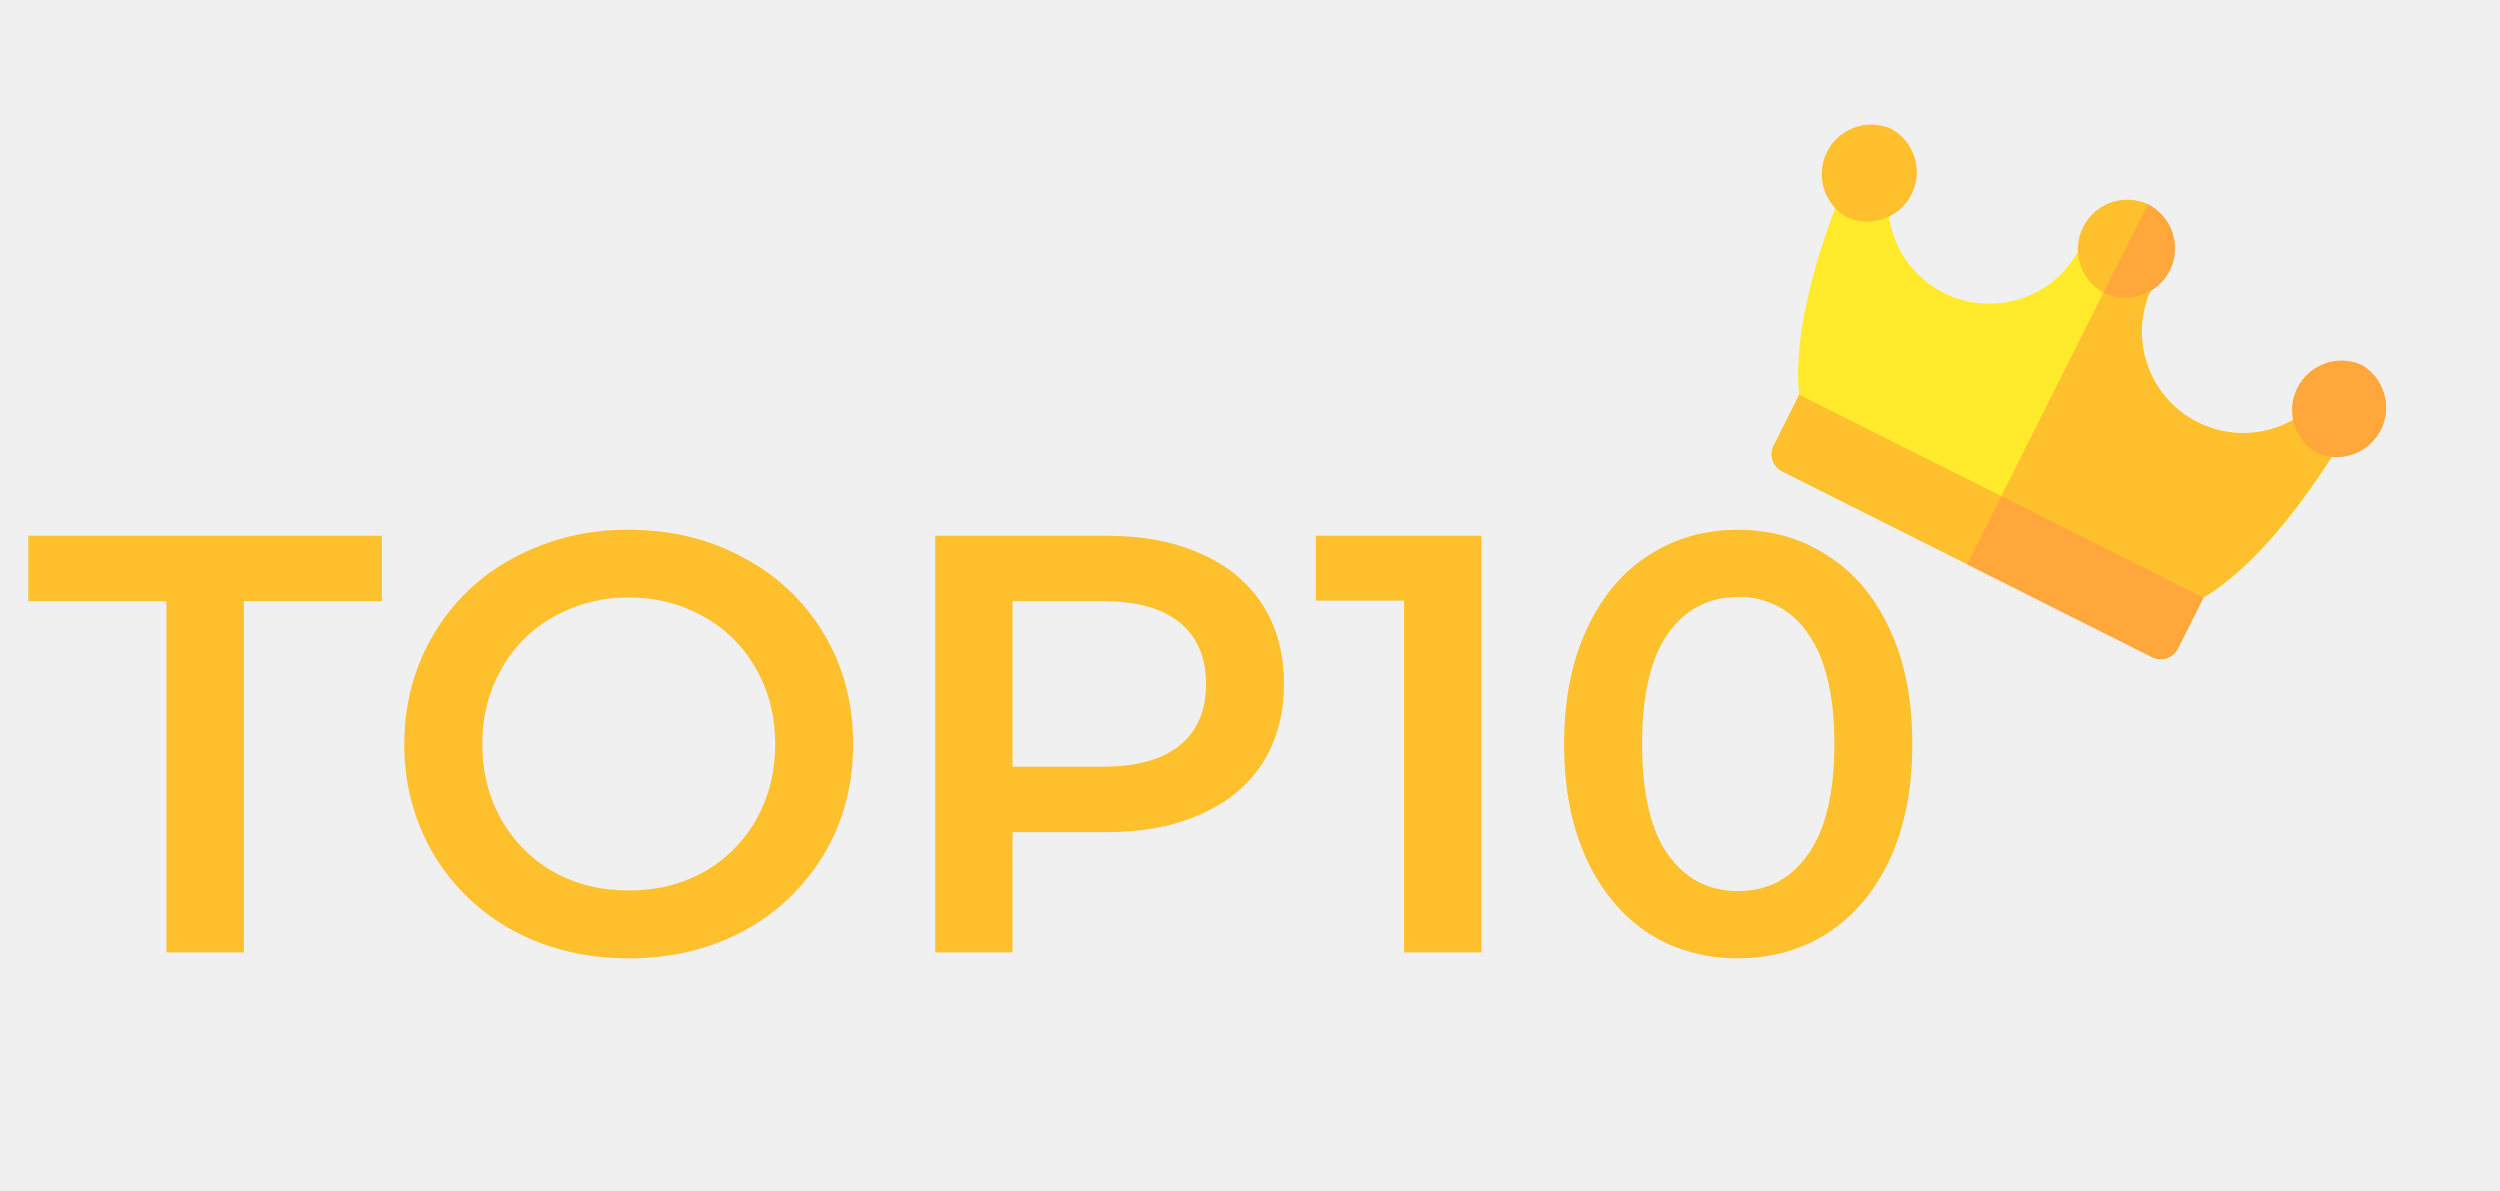
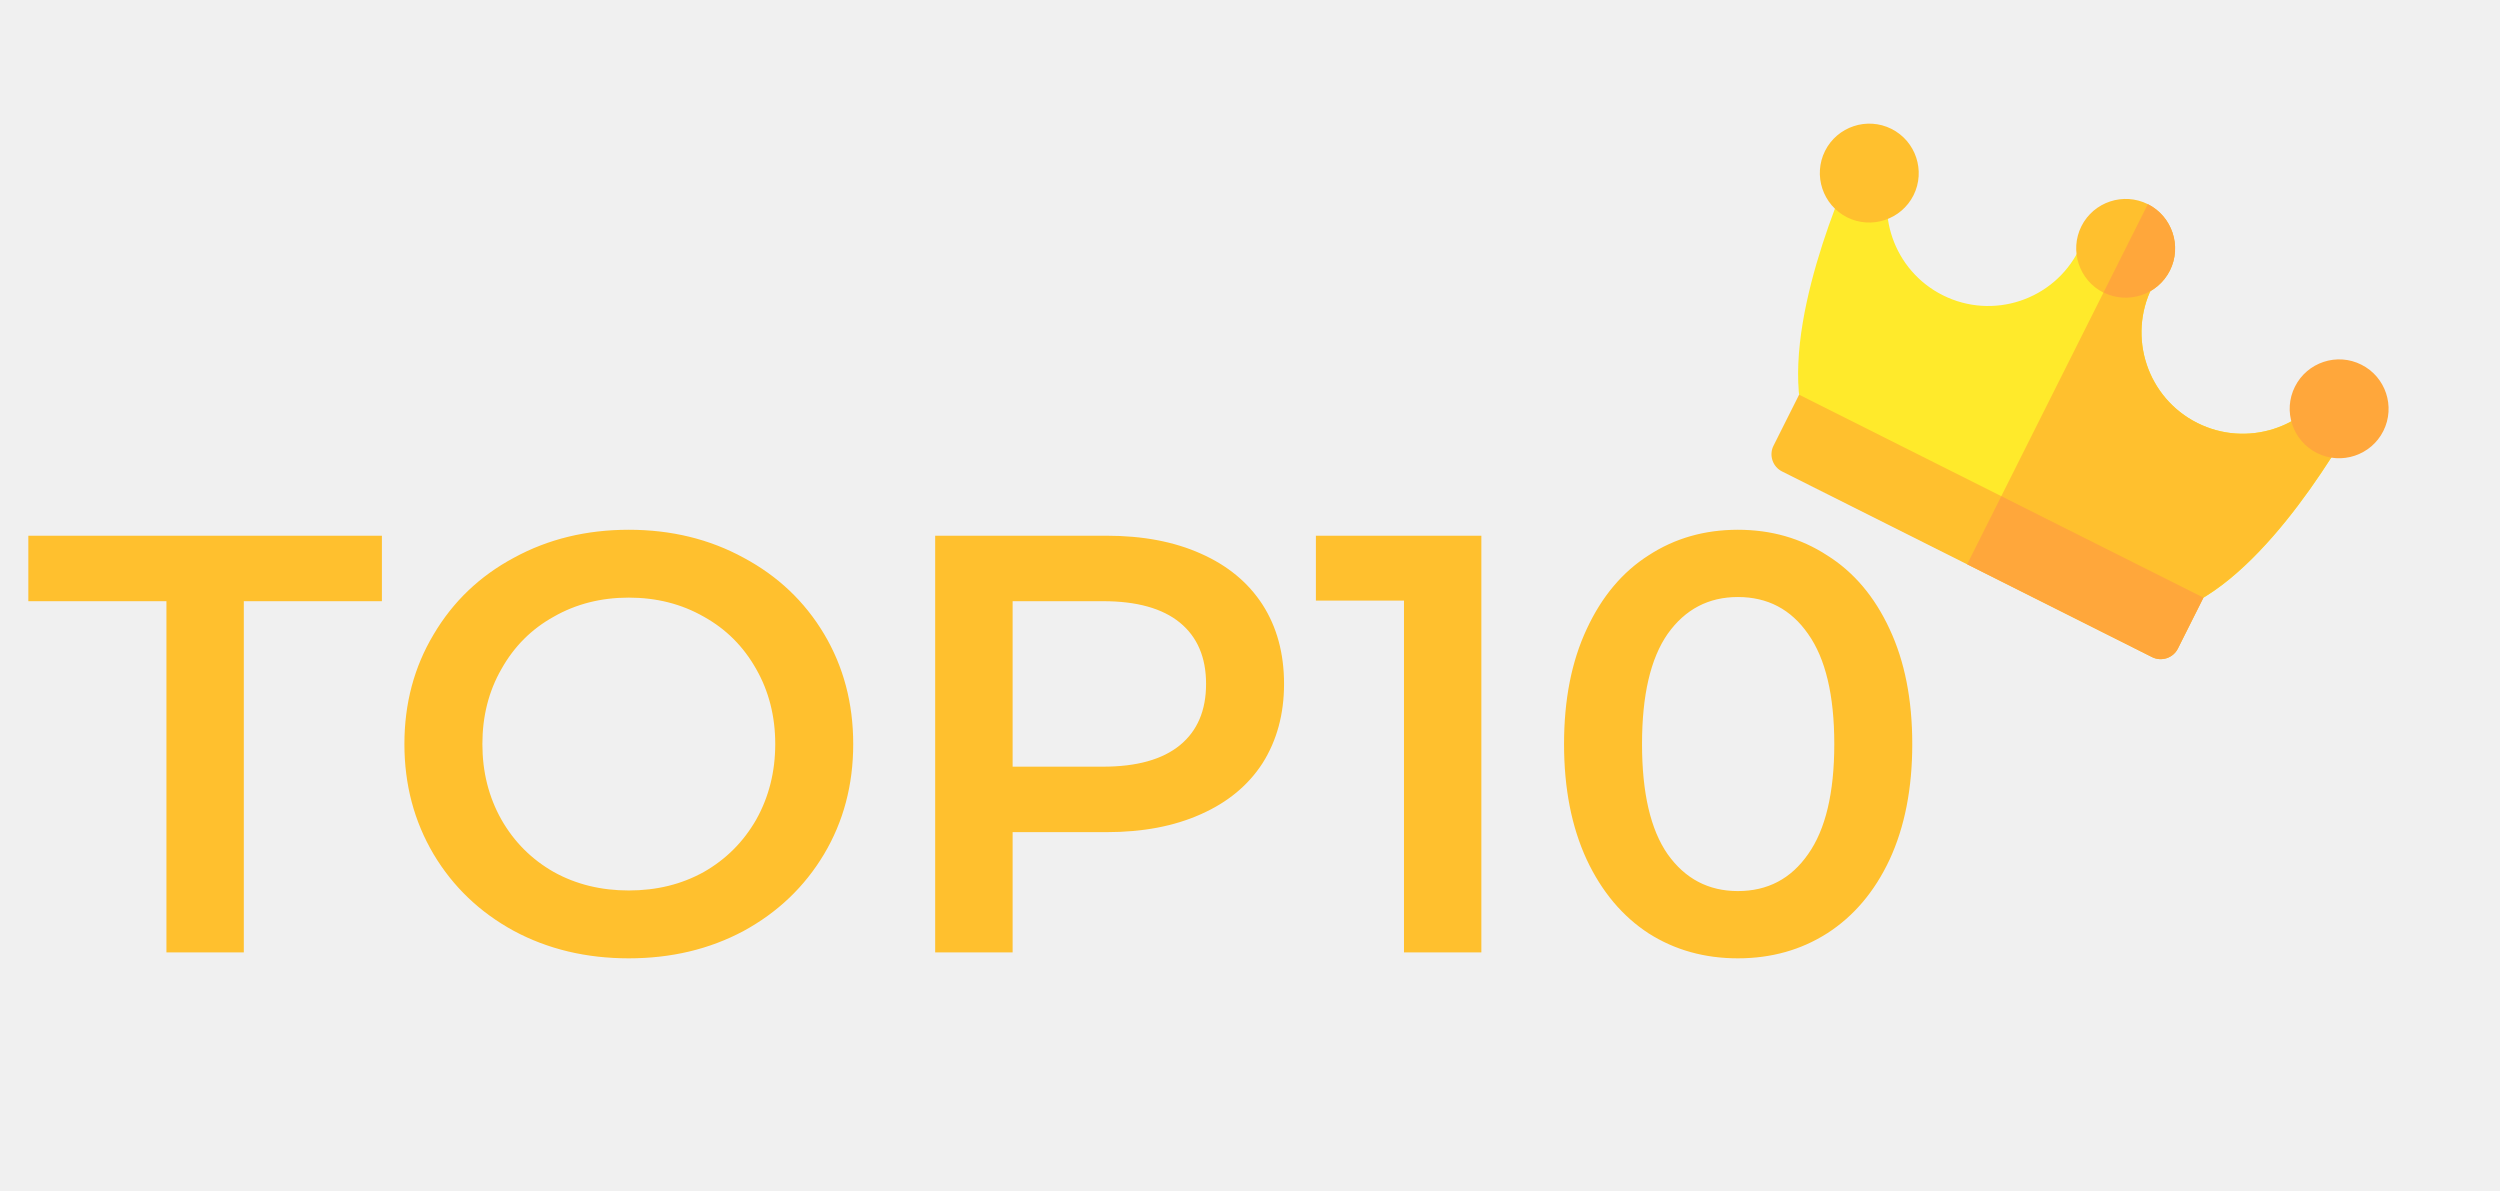
- <svg xmlns="http://www.w3.org/2000/svg" width="42" height="20" fill="none">
-   <path d="M2.796 10.1H.476V9h5.94v1.1h-2.32V16h-1.3v-5.9zm7.767 6c-.713 0-1.356-.153-1.93-.46a3.49 3.49 0 01-1.35-1.29 3.57 3.57 0 01-.49-1.85c0-.68.164-1.293.49-1.84a3.398 3.398 0 011.35-1.29 3.964 3.964 0 011.93-.47c.714 0 1.357.157 1.93.47a3.42 3.42 0 011.35 1.28c.327.547.49 1.163.49 1.85s-.163 1.303-.49 1.85a3.49 3.49 0 01-1.35 1.29c-.573.307-1.216.46-1.93.46zm0-1.14c.467 0 .887-.103 1.26-.31.374-.213.667-.507.88-.88.214-.38.32-.803.32-1.27 0-.467-.106-.887-.32-1.26a2.235 2.235 0 00-.88-.88 2.494 2.494 0 00-1.26-.32 2.5 2.5 0 00-1.26.32c-.373.207-.666.5-.88.88-.213.373-.32.793-.32 1.26 0 .467.107.89.32 1.27.214.373.507.667.88.88.374.207.794.31 1.26.31zM18.591 9c.607 0 1.134.1 1.58.3.454.2.8.487 1.04.86s.36.817.36 1.33c0 .507-.12.95-.36 1.33-.24.373-.586.66-1.04.86-.446.2-.973.3-1.58.3h-1.58V16h-1.3V9h2.88zm-.06 3.88c.567 0 .997-.12 1.29-.36.294-.24.44-.583.44-1.03 0-.447-.146-.79-.44-1.03-.293-.24-.723-.36-1.29-.36h-1.52v2.78h1.52zM24.888 9v7h-1.3v-5.91h-1.48V9h2.78zm4.309 7.1c-.56 0-1.06-.14-1.5-.42-.44-.287-.787-.7-1.04-1.24-.253-.547-.38-1.193-.38-1.94 0-.747.127-1.39.38-1.93.253-.547.6-.96 1.04-1.24.44-.287.94-.43 1.5-.43s1.06.143 1.5.43c.447.28.797.693 1.05 1.24.253.54.38 1.183.38 1.93 0 .747-.127 1.393-.38 1.94-.253.54-.603.953-1.05 1.24-.44.28-.94.42-1.5.42zm0-1.13c.5 0 .893-.207 1.18-.62.293-.413.44-1.03.44-1.85 0-.82-.147-1.437-.44-1.85a1.36 1.36 0 00-1.18-.62c-.493 0-.887.207-1.18.62-.287.413-.43 1.03-.43 1.85 0 .82.143 1.437.43 1.85.293.413.687.62 1.18.62z" fill="#FFC02E" />
+ <svg xmlns="http://www.w3.org/2000/svg" width="42" height="20" viewBox="0 0 42 20" fill="none">
+   <path d="M2.796 10.1H0.476V9H6.416V10.1H4.096V16H2.796V10.1ZM10.563 16.1C9.85 16.1 9.207 15.947 8.634 15.64C8.06 15.327 7.61 14.897 7.284 14.35C6.957 13.797 6.794 13.18 6.794 12.5C6.794 11.82 6.957 11.207 7.284 10.66C7.61 10.107 8.06 9.677 8.634 9.37C9.207 9.057 9.85 8.9 10.563 8.9C11.277 8.9 11.92 9.057 12.493 9.37C13.067 9.677 13.517 10.103 13.844 10.65C14.17 11.197 14.334 11.813 14.334 12.5C14.334 13.187 14.17 13.803 13.844 14.35C13.517 14.897 13.067 15.327 12.493 15.64C11.92 15.947 11.277 16.1 10.563 16.1ZM10.563 14.96C11.03 14.96 11.45 14.857 11.823 14.65C12.197 14.437 12.49 14.143 12.704 13.77C12.917 13.39 13.024 12.967 13.024 12.5C13.024 12.033 12.917 11.613 12.704 11.24C12.49 10.86 12.197 10.567 11.823 10.36C11.45 10.147 11.03 10.04 10.563 10.04C10.097 10.04 9.677 10.147 9.304 10.36C8.93 10.567 8.637 10.86 8.424 11.24C8.21 11.613 8.104 12.033 8.104 12.5C8.104 12.967 8.21 13.39 8.424 13.77C8.637 14.143 8.93 14.437 9.304 14.65C9.677 14.857 10.097 14.96 10.563 14.96ZM18.591 9C19.198 9 19.725 9.1 20.172 9.3C20.625 9.5 20.971 9.787 21.212 10.16C21.451 10.533 21.572 10.977 21.572 11.49C21.572 11.997 21.451 12.44 21.212 12.82C20.971 13.193 20.625 13.48 20.172 13.68C19.725 13.88 19.198 13.98 18.591 13.98H17.012V16H15.711V9H18.591ZM18.532 12.88C19.098 12.88 19.528 12.76 19.822 12.52C20.115 12.28 20.262 11.937 20.262 11.49C20.262 11.043 20.115 10.7 19.822 10.46C19.528 10.22 19.098 10.1 18.532 10.1H17.012V12.88H18.532ZM24.887 9V16H23.587V10.09H22.107V9H24.887ZM29.196 16.1C28.636 16.1 28.136 15.96 27.696 15.68C27.256 15.393 26.909 14.98 26.656 14.44C26.403 13.893 26.276 13.247 26.276 12.5C26.276 11.753 26.403 11.11 26.656 10.57C26.909 10.023 27.256 9.61 27.696 9.33C28.136 9.043 28.636 8.9 29.196 8.9C29.756 8.9 30.256 9.043 30.696 9.33C31.143 9.61 31.493 10.023 31.746 10.57C31.999 11.11 32.126 11.753 32.126 12.5C32.126 13.247 31.999 13.893 31.746 14.44C31.493 14.98 31.143 15.393 30.696 15.68C30.256 15.96 29.756 16.1 29.196 16.1ZM29.196 14.97C29.696 14.97 30.089 14.763 30.376 14.35C30.669 13.937 30.816 13.32 30.816 12.5C30.816 11.68 30.669 11.063 30.376 10.65C30.089 10.237 29.696 10.03 29.196 10.03C28.703 10.03 28.309 10.237 28.016 10.65C27.729 11.063 27.586 11.68 27.586 12.5C27.586 13.32 27.729 13.937 28.016 14.35C28.309 14.763 28.703 14.97 29.196 14.97Z" fill="#FFC02E" />
  <g clip-path="url(#clip0)">
-     <path d="M36.629 10.097l-6.218-3.12a.326.326 0 01-.175-.245c-.216-1.613.882-3.958 1.05-4.306l.02-.04a.322.322 0 01.576.287l-.025.05a1.704 1.704 0 003.067 1.479.323.323 0 01.432-.144l.659.331c.158.08.222.274.143.432a1.703 1.703 0 003.02 1.573l.023-.046a.321.321 0 01.575.29l-.02.04c-.178.34-1.403 2.624-2.825 3.415a.328.328 0 01-.302.004z" fill="#FFEA2B" />
-     <path d="M39.633 6.204s-.002 0 0 0a.321.321 0 00-.43.142l-.025.047a1.703 1.703 0 01-3.02-1.573.323.323 0 00-.143-.431l-.33-.165-2.164 4.313 3.108 1.56a.326.326 0 00.301-.007c1.422-.79 2.646-3.073 2.825-3.415l.02-.04a.321.321 0 00-.142-.43z" fill="#FFC02E" />
-     <path d="M36.084 3.43a.832.832 0 00-.746 1.486.832.832 0 00.745-1.486z" fill="#FFC02E" />
-     <path d="M36.084 3.43l-.745 1.483c.41.206.91.04 1.116-.37a.832.832 0 00-.371-1.113z" fill="#FFA73B" />
-     <path d="M31.776 2.165a.832.832 0 00-.745 1.486.832.832 0 00.745-1.486z" fill="#FFC02E" />
-     <path d="M39.67 6.126a.832.832 0 00-.745 1.485.832.832 0 00.745-1.485z" fill="#FFA73B" />
-     <path d="M36.156 11.04l-6.218-3.12a.323.323 0 01-.143-.432l.43-.857 6.793 3.409-.43.857a.323.323 0 01-.432.143z" fill="#FFC02E" />
-     <path d="M33.048 9.48l3.108 1.56c.158.08.352.015.432-.143l.43-.857-3.396-1.704-.574 1.144z" fill="#FFA73B" />
+     <path d="M36.629 10.097L30.411 6.977C30.316 6.929 30.252 6.838 30.236 6.732C30.02 5.119 31.118 2.774 31.285 2.426C31.292 2.413 31.299 2.4 31.305 2.386C31.385 2.228 31.577 2.163 31.737 2.243C31.895 2.322 31.959 2.514 31.882 2.673C31.881 2.675 31.872 2.692 31.857 2.722C31.472 3.552 31.814 4.546 32.639 4.96C33.479 5.381 34.503 5.042 34.924 4.202C35.003 4.044 35.198 3.979 35.356 4.058L36.015 4.389C36.173 4.468 36.237 4.663 36.158 4.821C35.737 5.661 36.076 6.685 36.916 7.106C37.741 7.52 38.744 7.198 39.178 6.394C39.193 6.365 39.201 6.348 39.201 6.348C39.281 6.19 39.474 6.127 39.632 6.206C39.79 6.286 39.855 6.48 39.776 6.638C39.769 6.652 39.762 6.665 39.755 6.678C39.578 7.018 38.353 9.302 36.931 10.093C36.837 10.144 36.724 10.145 36.629 10.097Z" fill="#FFEA2B" />
+     <path d="M39.633 6.204C39.633 6.204 39.631 6.203 39.633 6.204C39.475 6.125 39.282 6.188 39.202 6.346C39.201 6.348 39.194 6.363 39.178 6.393C38.743 7.2 37.741 7.52 36.916 7.106C36.076 6.685 35.737 5.661 36.158 4.821C36.237 4.663 36.173 4.468 36.015 4.389L35.685 4.224L33.521 8.537L36.629 10.097C36.724 10.144 36.836 10.141 36.93 10.09C38.352 9.3 39.576 7.017 39.755 6.675C39.761 6.662 39.768 6.649 39.775 6.635C39.854 6.477 39.791 6.284 39.633 6.204Z" fill="#FFC02E" />
+     <path d="M36.084 3.43C35.674 3.225 35.174 3.391 34.968 3.8C34.763 4.21 34.929 4.71 35.338 4.916C35.748 5.121 36.248 4.955 36.454 4.546C36.659 4.136 36.491 3.635 36.084 3.43Z" fill="#FFC02E" />
+     <path d="M36.084 3.43L35.339 4.913C35.749 5.119 36.249 4.953 36.455 4.543C36.66 4.134 36.491 3.634 36.084 3.43Z" fill="#FFA73B" />
+     <path d="M31.776 2.165C31.367 1.96 30.866 2.126 30.661 2.535C30.456 2.945 30.622 3.445 31.031 3.651C31.441 3.856 31.941 3.69 32.147 3.281C32.352 2.871 32.186 2.371 31.776 2.165Z" fill="#FFC02E" />
+     <path d="M39.67 6.126C39.261 5.92 38.76 6.086 38.555 6.496C38.349 6.905 38.516 7.406 38.925 7.611C39.334 7.816 39.835 7.65 40.04 7.241C40.246 6.832 40.08 6.331 39.67 6.126Z" fill="#FFA73B" />
+     <path d="M36.156 11.04L29.938 7.92C29.78 7.841 29.715 7.646 29.795 7.488L30.225 6.631L37.018 10.04L36.588 10.897C36.508 11.055 36.314 11.119 36.156 11.04Z" fill="#FFC02E" />
+     <path d="M33.048 9.48L36.156 11.04C36.314 11.119 36.508 11.055 36.588 10.897L37.018 10.04L33.622 8.336L33.048 9.48Z" fill="#FFA73B" />
  </g>
  <defs>
    <clipPath id="clip0">
-       <path fill="#fff" transform="rotate(26.645 15.966 67.425)" d="M0 0h11v11H0z" />
+       <rect width="11" height="11" fill="white" transform="translate(31.933) rotate(26.6448)" />
    </clipPath>
  </defs>
</svg>
